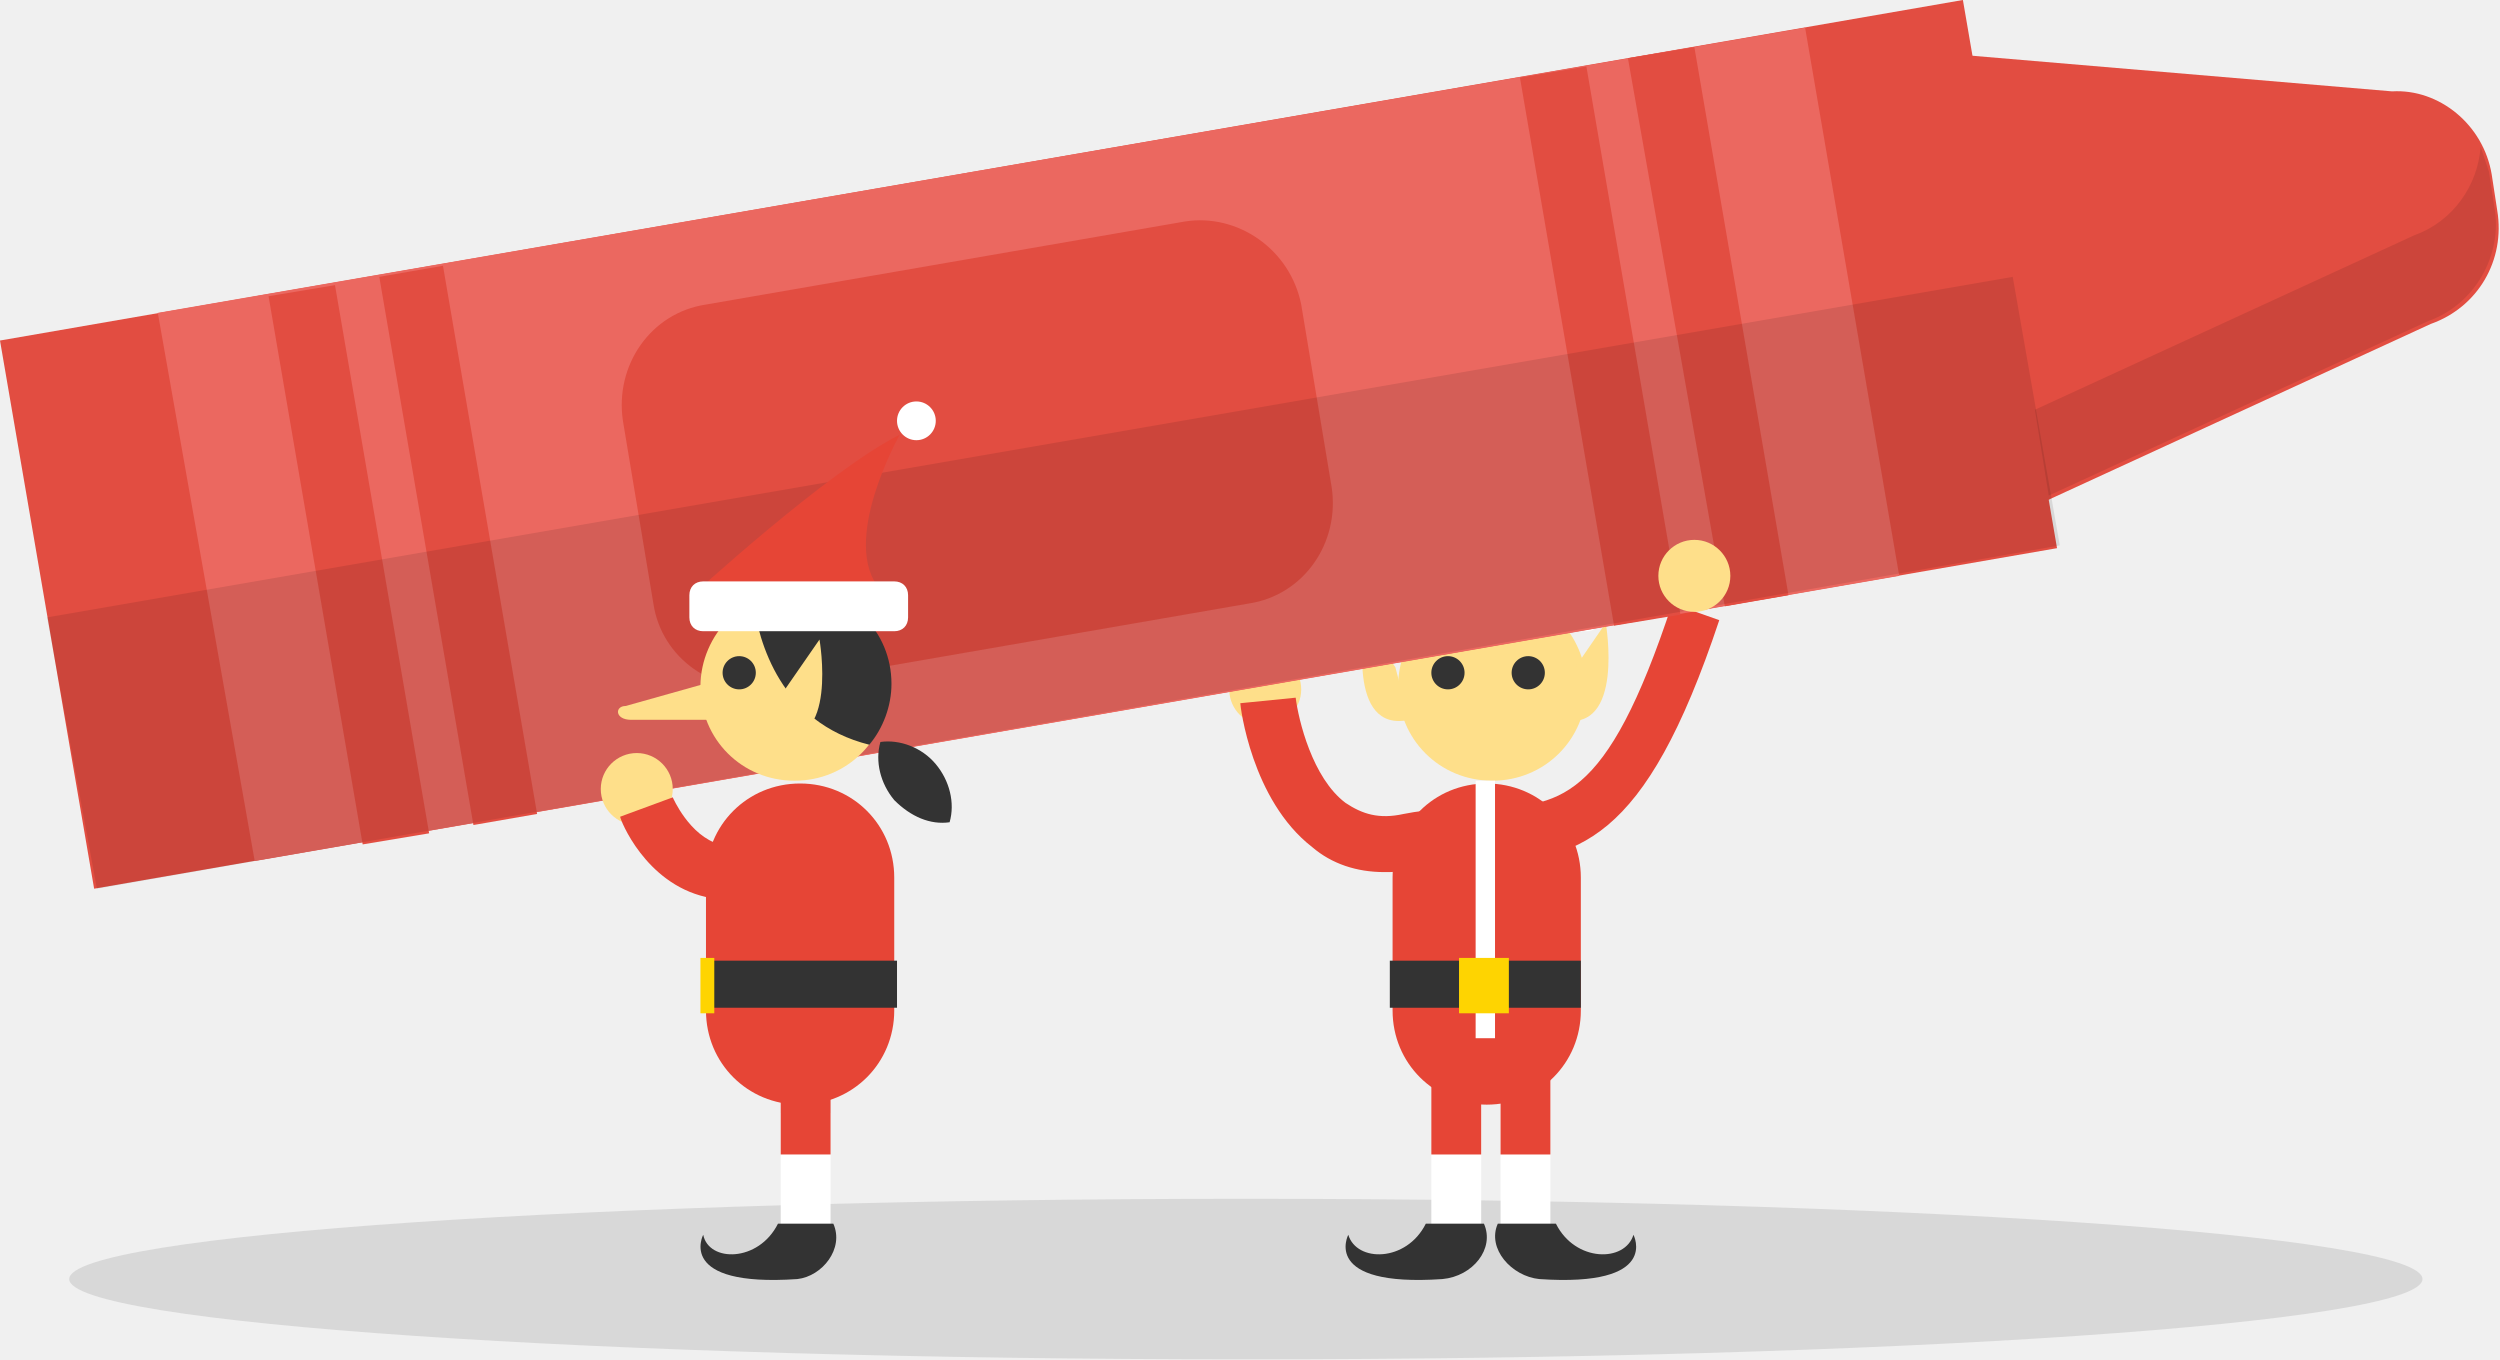
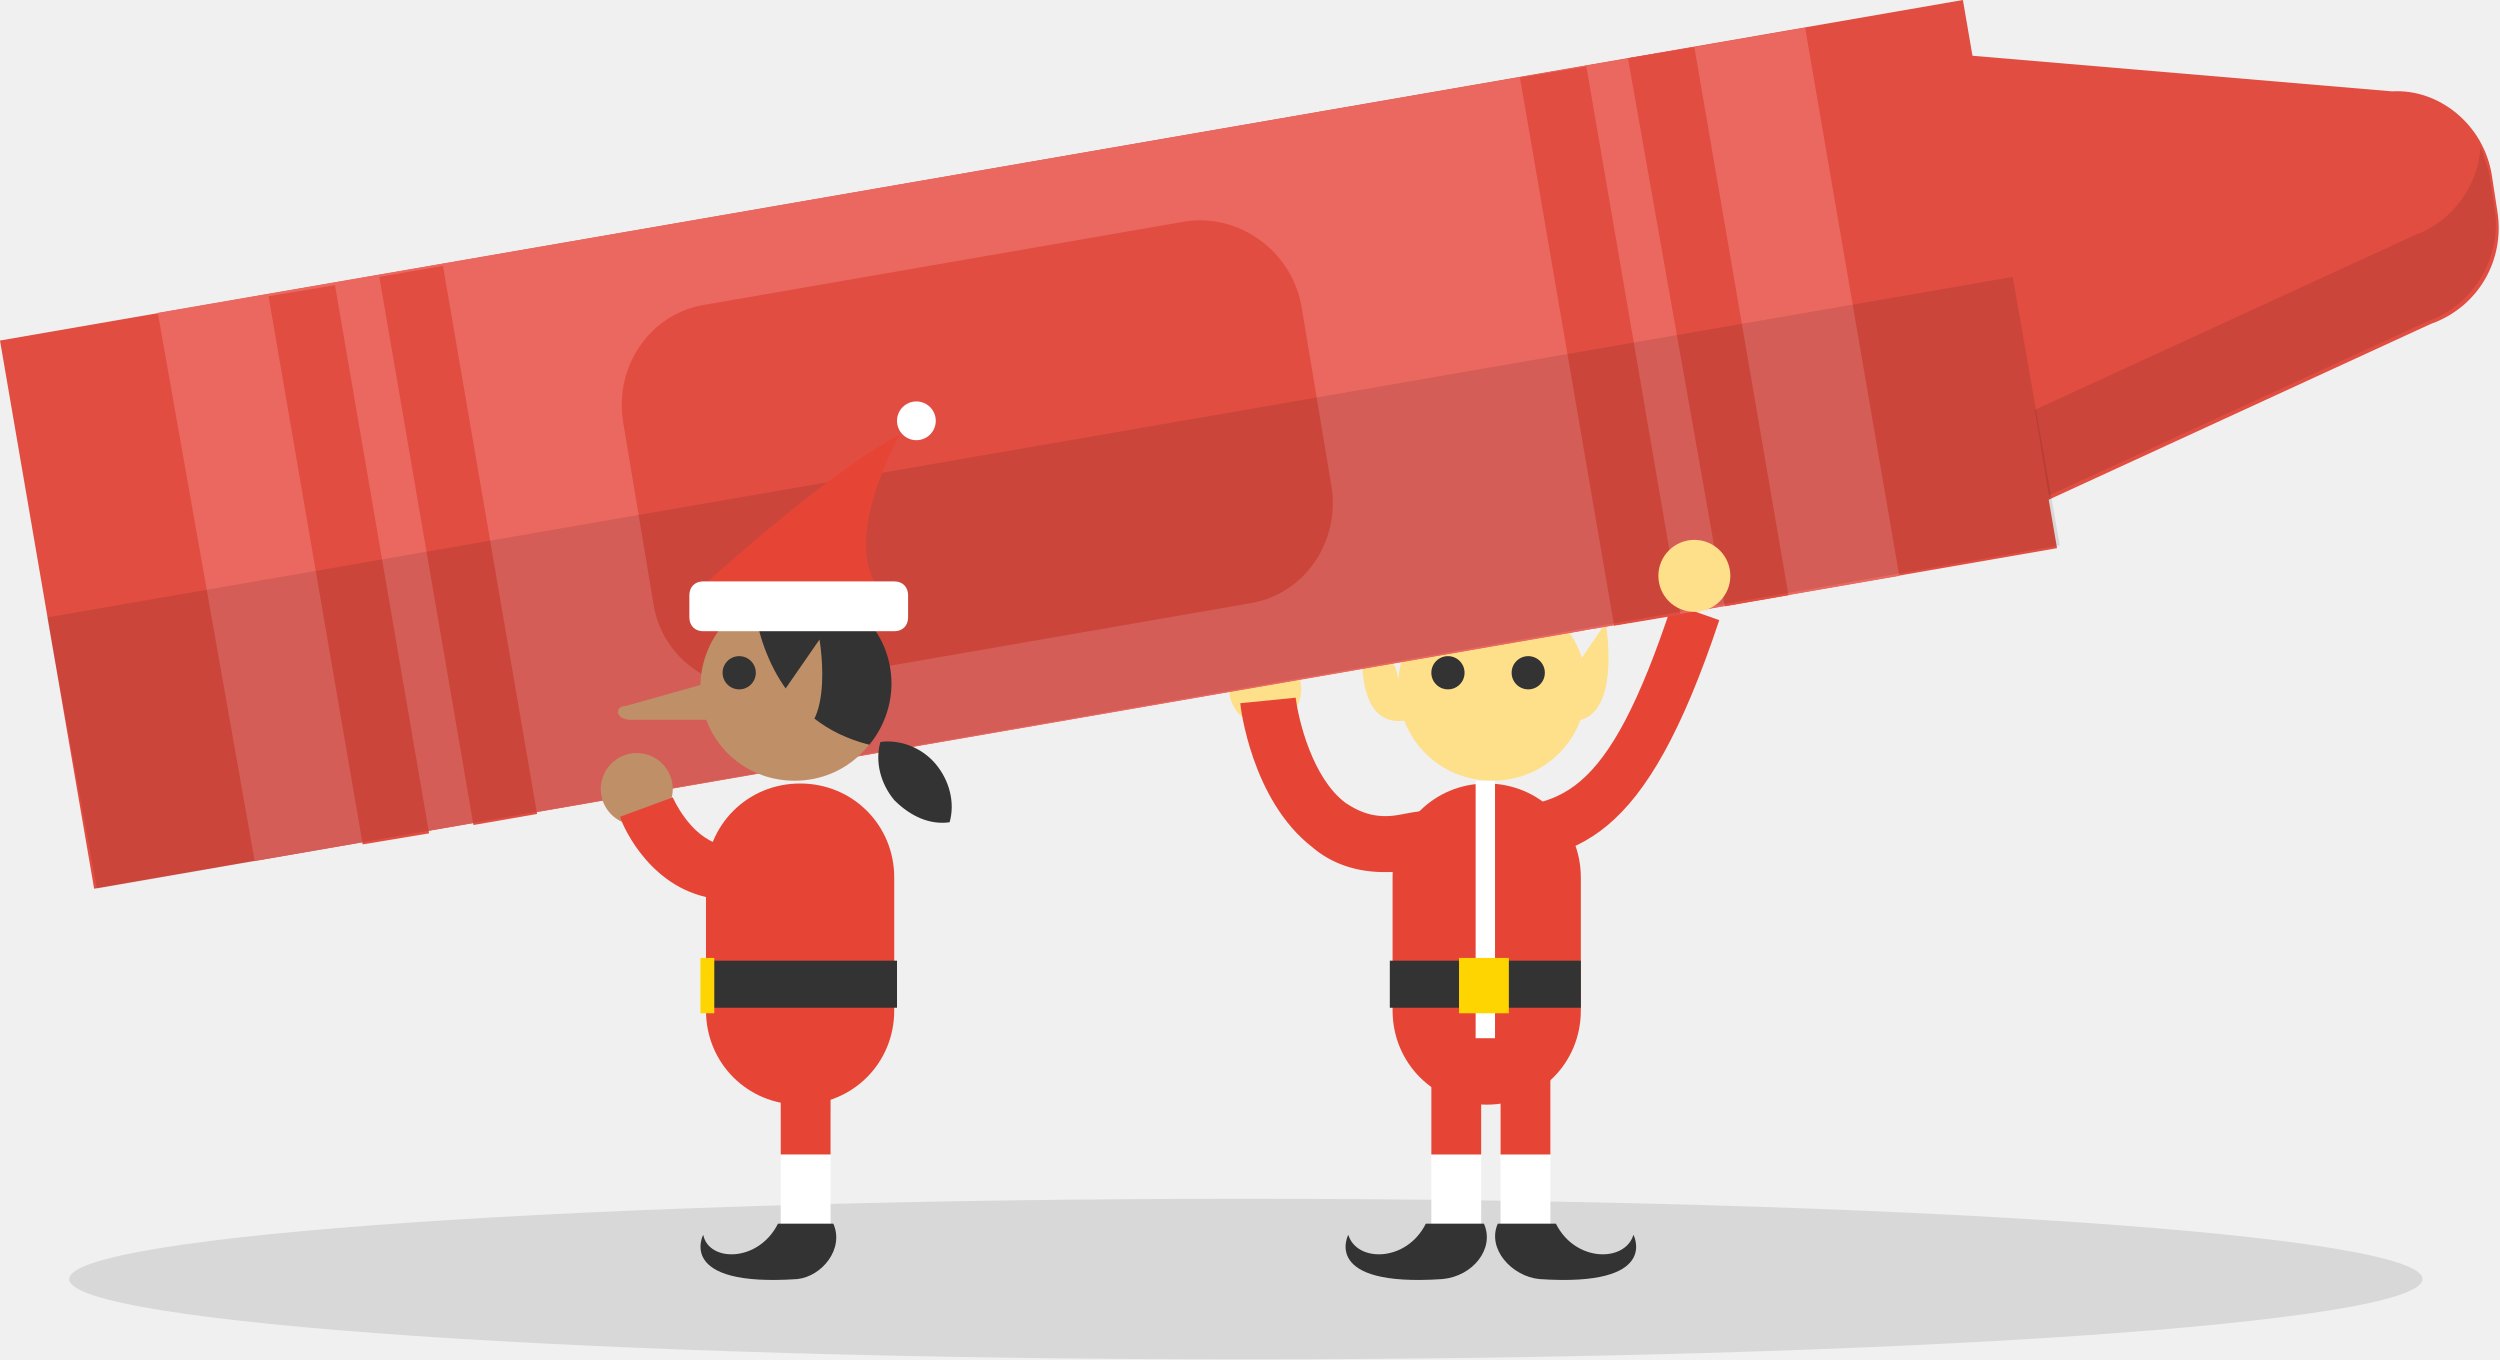
- <svg xmlns="http://www.w3.org/2000/svg" id="Layer_1" viewBox="0 0 90.3 49.1">
-   <style>.st0{opacity:.1;fill:#010101;enable-background:new}.st1{fill:#fff}.st2{fill:#fedf8a}.st3{fill:#22b0e6}.st4{fill:#333}.st5{fill:#e64536}.st6{fill:#fed401}.st7{fill:#e24d41}.st8{fill:#eb6860}</style>
+ <svg xmlns="http://www.w3.org/2000/svg" id="Layer_1" width="90.3" height="49.1" viewBox="0 0 90.3 49.1">
+   <style>.st0{opacity:.1;fill:#010101;enable-background:new}.st1{fill:#fff}.st2{fill:#fedf8a}.st3{fill:#22b0e6}.st4{fill:#333}.st5{fill:#e64536}.st6{fill:#fed401}.st7{fill:#e24d41}.st8{fill:#eb6860}.st9{fill:#bf8f68}</style>
  <ellipse class="st0" cx="45" cy="46.2" rx="42.5" ry="2.9" />
  <path class="st1" d="M51.7 38.6v5.9h1.8v-5.9m2.5 0v5.9h-1.8v-5.9" />
  <circle class="st2" cx="45.7" cy="24.9" r="1.3" />
  <path class="st3" d="M51 21.6s2.8-5.9 5.4-7.1c0 0-1.4 5.5.1 7.3l-5.5-.2z" />
  <path class="st2" d="M57.3 24.8c0 1.9-1.5 3.4-3.4 3.4s-3.4-1.5-3.4-3.4 1.5-3.4 3.4-3.4c1.8-.1 3.4 1.5 3.4 3.4z" />
  <path class="st1" d="M57.8 22.3c0 .3-.2.5-.5.5h-6.9c-.3 0-.5-.2-.5-.5v-.8c0-.3.2-.5.5-.5h6.9c.3 0 .5.2.5.5v.8z" />
  <circle class="st4" cx="52.3" cy="24.3" r=".6" />
  <circle class="st4" cx="55.2" cy="24.3" r=".6" />
  <path class="st5" d="M50 31.5c-1 0-1.9-.3-2.6-.9-2.2-1.7-2.6-5.1-2.6-5.2l2-.2c.1.8.6 2.9 1.8 3.8.6.4 1.2.6 2.1.4 1-.2 1.9-.2 2.8-.2 2.8-.1 4.5-.1 6.9-7.4l1.7.6c-2.7 8.1-5.1 8.7-8.8 8.8-.8 0-1.6 0-2.4.2-.3.1-.6.1-.9.1z" />
  <path class="st5" d="M57.1 36.5c0 1.9-1.5 3.4-3.4 3.4s-3.4-1.5-3.4-3.4v-4.8c0-1.9 1.5-3.4 3.4-3.4s3.4 1.5 3.4 3.4v4.8z" />
  <path class="st5" d="M51.7 38.6v3.1h1.8v-3.1" />
  <path class="st4" d="M53.6 44.2h-2.1c-.7 1.4-2.5 1.4-2.8.4 0 0-1 1.9 3.4 1.6 1.1-.1 1.9-1.1 1.5-2z" />
  <path class="st5" d="M56 38.6v3.1h-1.8v-3.1" />
  <path class="st4" d="M54.1 44.2h2.1c.7 1.4 2.5 1.4 2.8.4 0 0 1 1.9-3.4 1.6-1-.1-1.9-1.1-1.5-2z" />
  <path class="st1" d="M53.3 28.2h.7v9.3h-.7v-9.3z" />
  <path class="st4" d="M50.2 34.7h6.9v1.7h-6.9v-1.7z" />
  <path class="st6" d="M52.7 34.6h1.8v2h-1.8v-2z" />
  <circle class="st1" cx="56.9" cy="13.9" r=".7" />
  <path class="st2" d="M50.4 24.1l-1.1-1.6s-.7 4 1.6 3.5l-.5-1.9zm6.5 0l1.1-1.6s.7 4-1.6 3.5l.5-1.9z" />
  <path class="st7" d="M90 6.3l.2 1.3c.3 1.8-.7 3.5-2.4 4.1l-15 6.9-2.9-16.7 16.5 1.4c1.7-.1 3.3 1.2 3.6 3z" />
  <path class="st7" d="M3.4 32.1L0 12.3 70.9 0l3.4 19.8L3.4 32.1z" />
  <path class="st8" d="M9.2 31.1L5.7 11.3 65.2 1l3.4 19.8L9.2 31.1z" />
  <path class="st7" d="M17.1 29.8L13.7 10l2.3-.4 3.4 19.8-2.3.4zm-4 .7L9.7 10.7l2.4-.4 3.4 19.8-2.4.4zm49.2-8.6L58.8 2.1l2.4-.4 3.4 19.8-2.3.4zm-4 .7L54.9 2.8l2.4-.4 3.4 19.8-2.4.4zM47 11l1.1 6.6c.3 2-1 3.9-3 4.2l-17.3 3c-2 .3-3.9-1-4.2-3l-1.1-6.6c-.3-2 1-3.9 3-4.2l17.3-3c1.9-.3 3.8 1 4.2 3z" />
  <path class="st0" d="M3.5 32.1l-1.8-9.8 71-12.3 1.7 9.7L3.5 32.1z" />
  <path class="st0" d="M73.5 14.8l.5 3.1 13.7-6.3c1.7-.6 2.7-2.4 2.4-4.1l-.2-1.3-.3-.9c-.1 1.4-1 2.7-2.4 3.2l-13.7 6.3z" />
  <circle class="st2" cx="61.2" cy="20.8" r="1.3" />
  <path class="st5" d="M24.9 21.6s5-4.6 7.6-5.9c0 0-2.2 3.9-.7 5.6l-6.9.3z" />
-   <path class="st2" d="M25.3 24.8c0 1.9 1.5 3.4 3.4 3.4s3.4-1.5 3.4-3.4-1.5-3.4-3.4-3.4c-1.8-.1-3.4 1.5-3.4 3.4z" />
+   <path class="st9" d="M25.3 24.8c0 1.9 1.5 3.4 3.4 3.4s3.4-1.5 3.4-3.4-1.5-3.4-3.4-3.4c-1.8-.1-3.4 1.5-3.4 3.4z" />
  <path class="st4" d="M27.2 21.7c.5-.3 1-.4 1.6-.4 1.9 0 3.4 1.5 3.4 3.4 0 .8-.3 1.6-.8 2.2-3.2-.8-4-3.7-4.2-5.2zm5.1 7.2c-.5-.6-.7-1.4-.5-2.1.7-.1 1.5.2 2 .8.5.6.7 1.4.5 2.1-.7.1-1.4-.2-2-.8z" />
-   <path class="st2" d="M27.8 25.7l1.8-2.6s.7 4-1.6 3.5l-.2-.9z" />
+   <path class="st9" d="M27.8 25.7l1.8-2.6s.7 4-1.6 3.5l-.2-.9z" />
  <path class="st1" d="M24.9 22.3c0 .3.2.5.5.5h6.9c.3 0 .5-.2.5-.5v-.8c0-.3-.2-.5-.5-.5h-6.9c-.3 0-.5.2-.5.5v.8z" />
  <circle class="st4" cx="26.7" cy="24.3" r=".6" />
  <path class="st5" d="M25.5 36.5c0 1.9 1.5 3.4 3.4 3.4s3.4-1.5 3.4-3.4v-4.8c0-1.9-1.5-3.4-3.4-3.4s-3.4 1.5-3.4 3.4v4.8z" />
  <path class="st1" d="M28.2 40.2v4.3H30v-4.3" />
  <path class="st5" d="M29.6 37.9c-1.2 0-1.4.6-1.4 1.2v2.6H30v-2.9l-.4-.9z" />
  <path class="st4" d="M30.1 44.2h-2c-.7 1.4-2.5 1.4-2.7.4 0 0-1 1.9 3.4 1.6.9-.1 1.7-1.1 1.3-2zm-4.6-9.5h6.9v1.7h-6.9v-1.7z" />
  <path class="st6" d="M25.3 34.6h.5v2h-.5v-2z" />
  <circle class="st1" cx="33.1" cy="15.2" r=".7" />
-   <circle class="st2" cx="23" cy="28.5" r="1.3" />
-   <path class="st2" d="M25.8 24.6l-3.2.9c-.4 0-.4.5.2.5h3.9l-.9-1.4z" />
-   <path class="st5" d="M26.4 32.5c-.3 0-.6 0-.9-.1-2.2-.5-3.1-2.8-3.1-2.9l1.9-.7s.6 1.4 1.7 1.7c1.1.3 2.4-.7 3.4-1.6l1.4 1.5c-1.6 1.4-3.1 2.1-4.4 2.1z" />
+   <circle class="st9" cx="23" cy="28.5" r="1.3" />
+   <path class="st9" d="M25.8 24.6l-3.2.9c-.4 0-.4.5.2.5h3.9l-.9-1.4z" />
+   <g>
+     <path class="st5" d="M26.4 32.5c-.3 0-.6 0-.9-.1-2.2-.5-3.1-2.8-3.1-2.9l1.9-.7s.6 1.4 1.7 1.7c1.1.3 2.4-.7 3.4-1.6l1.4 1.5c-1.6 1.4-3.1 2.1-4.4 2.1z" />
+   </g>
</svg>
